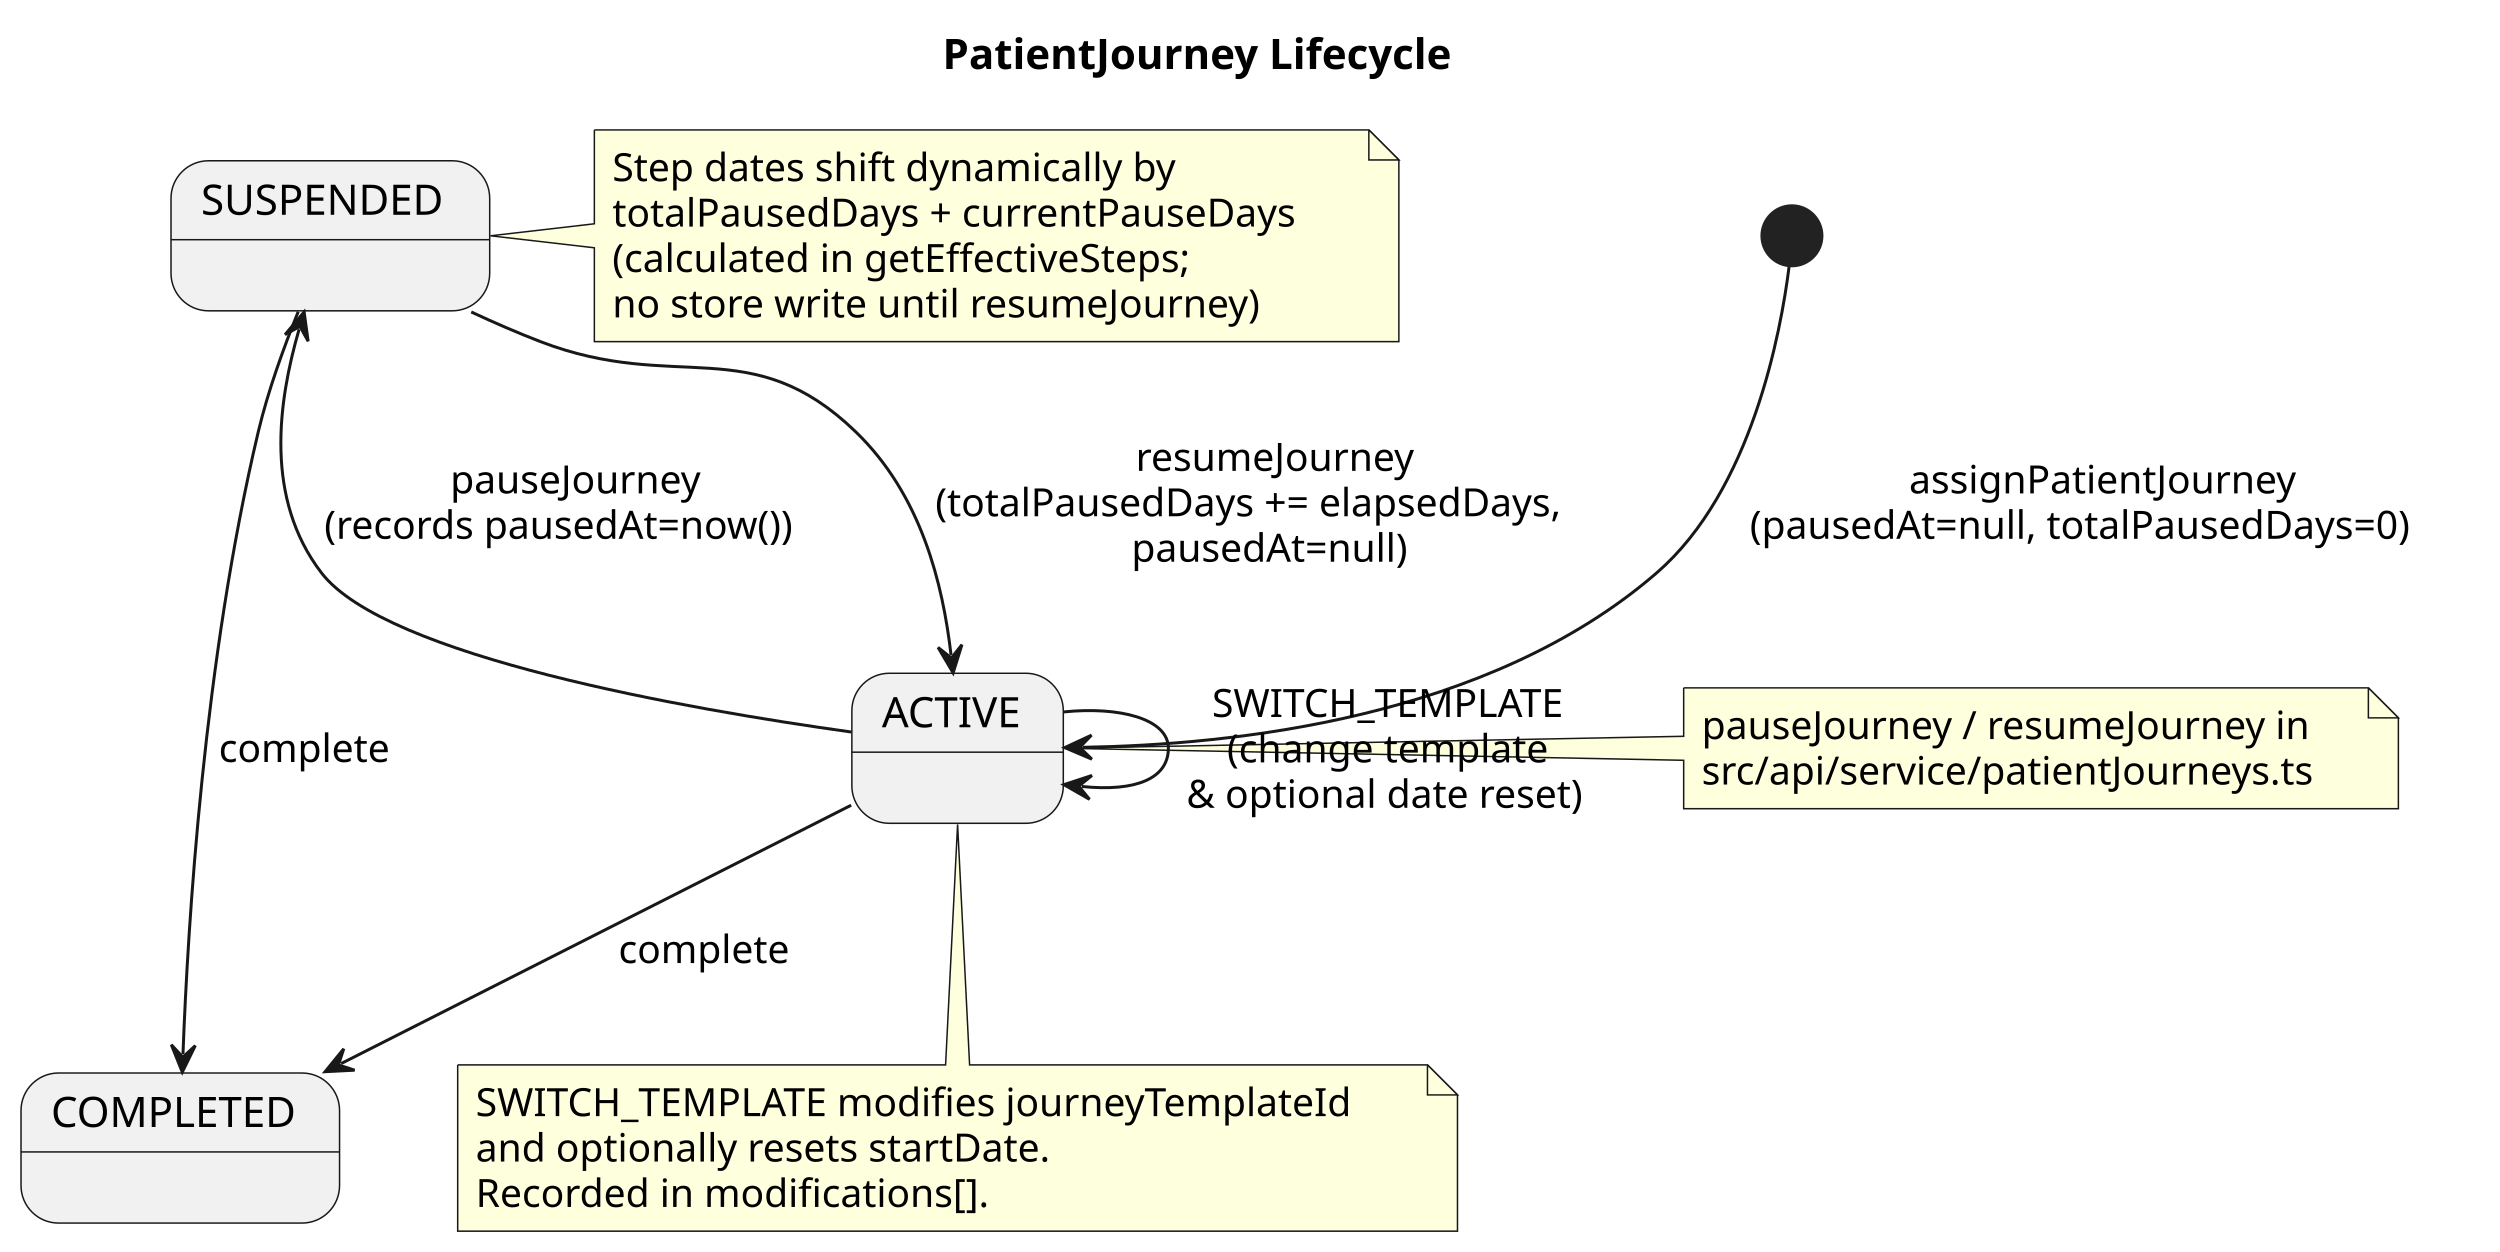
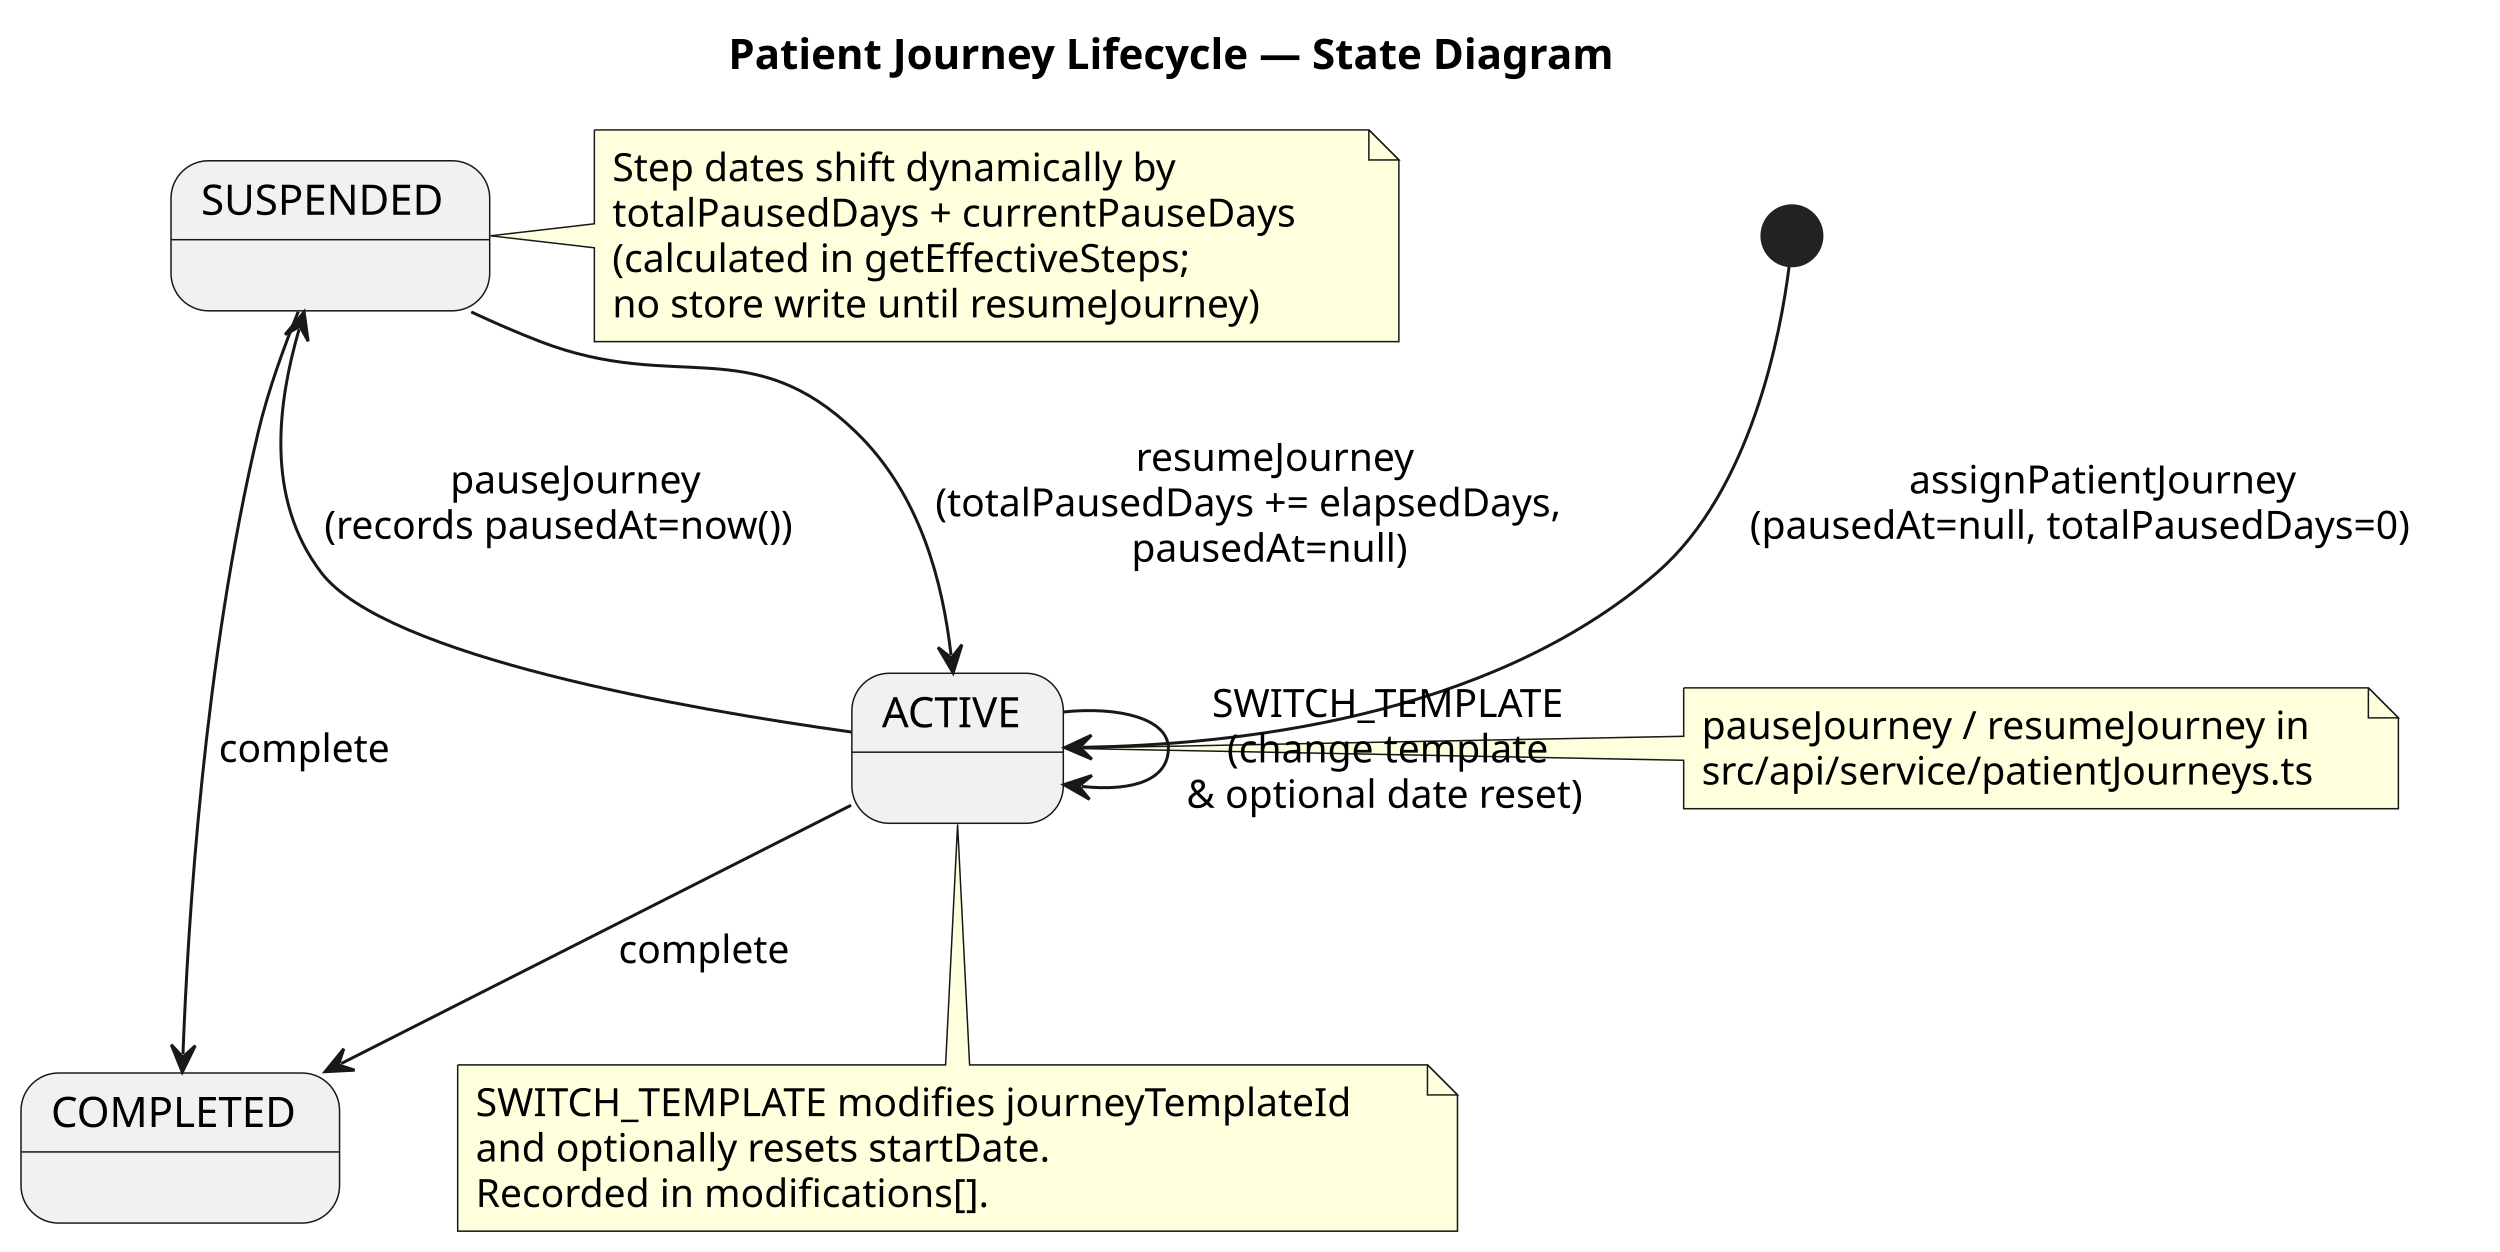
<svg xmlns="http://www.w3.org/2000/svg" contentStyleType="text/css" data-diagram-type="STATE" height="417px" preserveAspectRatio="none" style="width:833px;height:417px;background:#FFFFFF;" version="1.1" viewBox="0 0 833 417" width="833px" zoomAndPan="magnify">
  <defs />
  <g>
    <g class="title" data-source-line="1">
-       <text fill="#000000" font-family="sans-serif" font-size="14" font-weight="bold" lengthAdjust="spacing" textLength="191.837" x="314.044" y="22.995">PatientJourney Lifecycle</text>
+       <text fill="#000000" font-family="sans-serif" font-size="14" font-weight="bold" lengthAdjust="spacing" textLength="334.571" x="242.676" y="22.995">Patient Journey Lifecycle — State Diagram</text>
    </g>
-     <g>
+     <g class="entity" data-qualified-name="ACTIVE" id="ent0002">
      <rect fill="#F1F1F1" height="50" rx="12.5" ry="12.5" style="stroke:#181818;stroke-width:0.5;" width="70.456" x="283.84" y="224.327" />
      <line style="stroke:#181818;stroke-width:0.5;" x1="283.84" x2="354.296" y1="250.624" y2="250.624" />
      <text fill="#000000" font-family="sans-serif" font-size="14" lengthAdjust="spacing" textLength="50.456" x="293.84" y="242.322">ACTIVE</text>
    </g>
-     <g>
+     <g class="entity" data-qualified-name="SUSPENDED" id="ent0003">
      <rect fill="#F1F1F1" height="50" rx="12.5" ry="12.5" style="stroke:#181818;stroke-width:0.5;" width="106.188" x="56.98" y="53.567" />
      <line style="stroke:#181818;stroke-width:0.5;" x1="56.98" x2="163.167" y1="79.864" y2="79.864" />
      <text fill="#000000" font-family="sans-serif" font-size="14" lengthAdjust="spacing" textLength="86.188" x="66.98" y="71.562">SUSPENDED</text>
    </g>
-     <g>
+     <g class="entity" data-qualified-name="COMPLETED" id="ent0004">
      <rect fill="#F1F1F1" height="50" rx="12.5" ry="12.5" style="stroke:#181818;stroke-width:0.5;" width="106.14" x="7" y="357.527" />
      <line style="stroke:#181818;stroke-width:0.5;" x1="7" x2="113.14" y1="383.824" y2="383.824" />
      <text fill="#000000" font-family="sans-serif" font-size="14" lengthAdjust="spacing" textLength="86.14" x="17" y="375.522">COMPLETED</text>
    </g>
-     <ellipse cx="597.07" cy="78.567" fill="#222222" rx="10" ry="10" style="stroke:#222222;stroke-width:1;" />
+     <g class="start_entity" data-qualified-name=".start." data-source-line="7" id="ent0002">
+       <ellipse cx="597.07" cy="78.567" fill="#222222" rx="10" ry="10" style="stroke:#222222;stroke-width:1;" />
+     </g>
    <g class="entity" data-qualified-name="GMN2" data-source-line="17" id="ent0003">
      <path d="M198.04,43.297 L198.04,74.567 L163.4,78.567 L198.04,82.567 L198.04,113.828 A0,0 0 0 0 198.04,113.828 L466.103,113.828 A0,0 0 0 0 466.103,113.828 L466.103,53.297 L456.103,43.297 L198.04,43.297 A0,0 0 0 0 198.04,43.297" fill="#FEFFDD" style="stroke:#181818;stroke-width:0.5;" />
      <path d="M456.103,43.297 L456.103,53.297 L466.103,53.297 L456.103,43.297" fill="#FEFFDD" style="stroke:#181818;stroke-width:0.5;" />
      <text fill="#000000" font-family="sans-serif" font-size="13" lengthAdjust="spacing" textLength="204.915" x="204.04" y="60.364">Step dates shift dynamically by</text>
      <text fill="#000000" font-family="sans-serif" font-size="13" lengthAdjust="spacing" textLength="247.064" x="204.04" y="75.497">totalPausedDays + currentPauseDays</text>
      <text fill="#000000" font-family="sans-serif" font-size="13" lengthAdjust="spacing" textLength="211.237" x="204.04" y="90.629">(calculated in getEffectiveSteps;</text>
      <text fill="#000000" font-family="sans-serif" font-size="13" lengthAdjust="spacing" textLength="230.763" x="204.04" y="105.762">no store write until resumeJourney)</text>
    </g>
    <g class="entity" data-qualified-name="GMN5" data-source-line="24" id="ent0006">
      <path d="M561,229.197 L561,245.327 L354.68,249.327 L561,253.327 L561,269.462 A0,0 0 0 0 561,269.462 L799.141,269.462 A0,0 0 0 0 799.141,269.462 L799.141,239.197 L789.141,229.197 L561,229.197 A0,0 0 0 0 561,229.197" fill="#FEFFDD" style="stroke:#181818;stroke-width:0.5;" />
      <path d="M789.141,229.197 L789.141,239.197 L799.141,239.197 L789.141,229.197" fill="#FEFFDD" style="stroke:#181818;stroke-width:0.5;" />
      <text fill="#000000" font-family="sans-serif" font-size="13" lengthAdjust="spacing" textLength="215.477" x="567" y="246.264">pauseJourney / resumeJourney in</text>
      <text fill="#000000" font-family="sans-serif" font-size="13" lengthAdjust="spacing" textLength="217.141" x="567" y="261.397">src/api/service/patientJourneys.ts</text>
    </g>
    <g class="entity" data-qualified-name="GMN8" data-source-line="29" id="ent0009">
      <path d="M152.5,354.827 L152.5,410.225 A0,0 0 0 0 152.5,410.225 L485.633,410.225 A0,0 0 0 0 485.633,410.225 L485.633,364.827 L475.633,354.827 L323.07,354.827 L319.07,274.697 L315.07,354.827 L152.5,354.827 A0,0 0 0 0 152.5,354.827" fill="#FEFFDD" style="stroke:#181818;stroke-width:0.5;" />
      <path d="M475.633,354.827 L475.633,364.827 L485.633,364.827 L475.633,354.827" fill="#FEFFDD" style="stroke:#181818;stroke-width:0.5;" />
      <text fill="#000000" font-family="sans-serif" font-size="13" lengthAdjust="spacing" textLength="312.133" x="158.5" y="371.894">SWITCH_TEMPLATE modifies journeyTemplateId</text>
      <text fill="#000000" font-family="sans-serif" font-size="13" lengthAdjust="spacing" textLength="206.311" x="158.5" y="387.027">and optionally resets startDate.</text>
      <text fill="#000000" font-family="sans-serif" font-size="13" lengthAdjust="spacing" textLength="183.828" x="158.5" y="402.159">Recorded in modifications[].</text>
    </g>
    <g class="link" data-entity-1="ent0002" data-entity-2="ent0002" data-link-type="dependency" data-source-line="7" id="lnk3">
      <path d="M596.11,88.967 C593.41,110.447 583.72,163.397 552.07,190.827 C495.87,239.547 410.759,248.177 360.749,249.007" fill="none" id="*start*-to-ACTIVE" style="stroke:#181818;stroke-width:1;" />
      <polygon fill="#181818" points="354.75,249.107,363.815,252.957,359.749,249.024,363.682,244.958,354.75,249.107" style="stroke:#181818;stroke-width:1;" />
      <text fill="#000000" font-family="sans-serif" font-size="13" lengthAdjust="spacing" textLength="136.767" x="636.104" y="164.394">assignPatientJourney</text>
      <text fill="#000000" font-family="sans-serif" font-size="13" lengthAdjust="spacing" textLength="242.874" x="583.05" y="179.527">(pausedAt=null, totalPausedDays=0)</text>
    </g>
    <g class="link" data-entity-1="ent0002" data-entity-2="ent0003" data-link-type="dependency" data-source-line="9" id="lnk4">
      <path d="M283.7,243.917 C229.12,236.307 128.44,218.767 107.07,190.827 C88.17,166.117 92.562,134.24 99.662,109.71" fill="none" id="ACTIVE-to-SUSPENDED" style="stroke:#181818;stroke-width:1;" />
      <polygon fill="#181818" points="101.33,103.947,94.985,111.48,99.94,108.75,102.67,113.704,101.33,103.947" style="stroke:#181818;stroke-width:1;" />
      <text fill="#000000" font-family="sans-serif" font-size="13" lengthAdjust="spacing" textLength="88.531" x="150.015" y="164.394">pauseJourney</text>
      <text fill="#000000" font-family="sans-serif" font-size="13" lengthAdjust="spacing" textLength="172.421" x="108.07" y="179.527">(records pausedAt=now())</text>
    </g>
    <g class="link" data-entity-1="ent0003" data-entity-2="ent0002" data-link-type="dependency" data-source-line="10" id="lnk5">
      <path d="M157.01,103.947 C164.62,107.487 172.49,110.917 180.07,113.827 C225.38,131.237 250.13,110.137 285.07,143.827 C307.04,165.017 314.138,194.577 316.888,218.247" fill="none" id="SUSPENDED-to-ACTIVE" style="stroke:#181818;stroke-width:1;" />
      <polygon fill="#181818" points="317.58,224.207,320.515,214.805,317.003,219.24,312.568,215.729,317.58,224.207" style="stroke:#181818;stroke-width:1;" />
      <text fill="#000000" font-family="sans-serif" font-size="13" lengthAdjust="spacing" textLength="98.319" x="378.403" y="156.894">resumeJourney</text>
      <text fill="#000000" font-family="sans-serif" font-size="13" lengthAdjust="spacing" textLength="231.785" x="311.67" y="172.027">(totalPausedDays += elapsedDays,</text>
      <text fill="#000000" font-family="sans-serif" font-size="13" lengthAdjust="spacing" textLength="101.137" x="376.994" y="187.159">pausedAt=null)</text>
    </g>
    <g class="link" data-entity-1="ent0002" data-entity-2="ent0004" data-link-type="dependency" data-source-line="11" id="lnk6">
      <path d="M283.6,268.297 C238.16,291.317 164.552,328.595 113.672,354.375" fill="none" id="ACTIVE-to-COMPLETED" style="stroke:#181818;stroke-width:1;" />
      <polygon fill="#181818" points="108.32,357.087,118.156,356.587,112.78,354.827,114.54,349.451,108.32,357.087" style="stroke:#181818;stroke-width:1;" />
      <text fill="#000000" font-family="sans-serif" font-size="13" lengthAdjust="spacing" textLength="60.722" x="206.08" y="320.894">complete</text>
    </g>
    <g class="link" data-entity-1="ent0003" data-entity-2="ent0004" data-link-type="dependency" data-source-line="12" id="lnk7">
      <path d="M99.37,103.837 C94.58,115.687 89.29,130.267 86.07,143.827 C67.89,220.367 62.607,307.841 60.967,351.241" fill="none" id="SUSPENDED-to-COMPLETED" style="stroke:#181818;stroke-width:1;" />
      <polygon fill="#181818" points="60.74,357.237,65.077,348.394,60.929,352.24,57.083,348.092,60.74,357.237" style="stroke:#181818;stroke-width:1;" />
      <text fill="#000000" font-family="sans-serif" font-size="13" lengthAdjust="spacing" textLength="60.722" x="72.89" y="253.894">complete</text>
    </g>
    <g class="link" data-entity-1="ent0002" data-entity-2="ent0002" data-link-type="dependency" data-source-line="14" id="lnk8">
      <path d="M354.48,237.207 C372.79,235.347 389.3,239.387 389.3,249.327 C389.3,259.277 378.759,263.926 360.449,262.057" fill="none" id="ACTIVE-to-ACTIVE" style="stroke:#181818;stroke-width:1;" />
      <polygon fill="#181818" points="354.48,261.447,363.027,266.341,359.454,261.955,363.84,258.382,354.48,261.447" style="stroke:#181818;stroke-width:1;" />
      <text fill="#000000" font-family="sans-serif" font-size="13" lengthAdjust="spacing" textLength="125.734" x="403.841" y="238.894">SWITCH_TEMPLATE</text>
      <text fill="#000000" font-family="sans-serif" font-size="13" lengthAdjust="spacing" textLength="115.731" x="408.843" y="254.027">(change template</text>
      <text fill="#000000" font-family="sans-serif" font-size="13" lengthAdjust="spacing" textLength="142.816" x="395.3" y="269.159">&amp; optional date reset)</text>
    </g>
  </g>
</svg>
